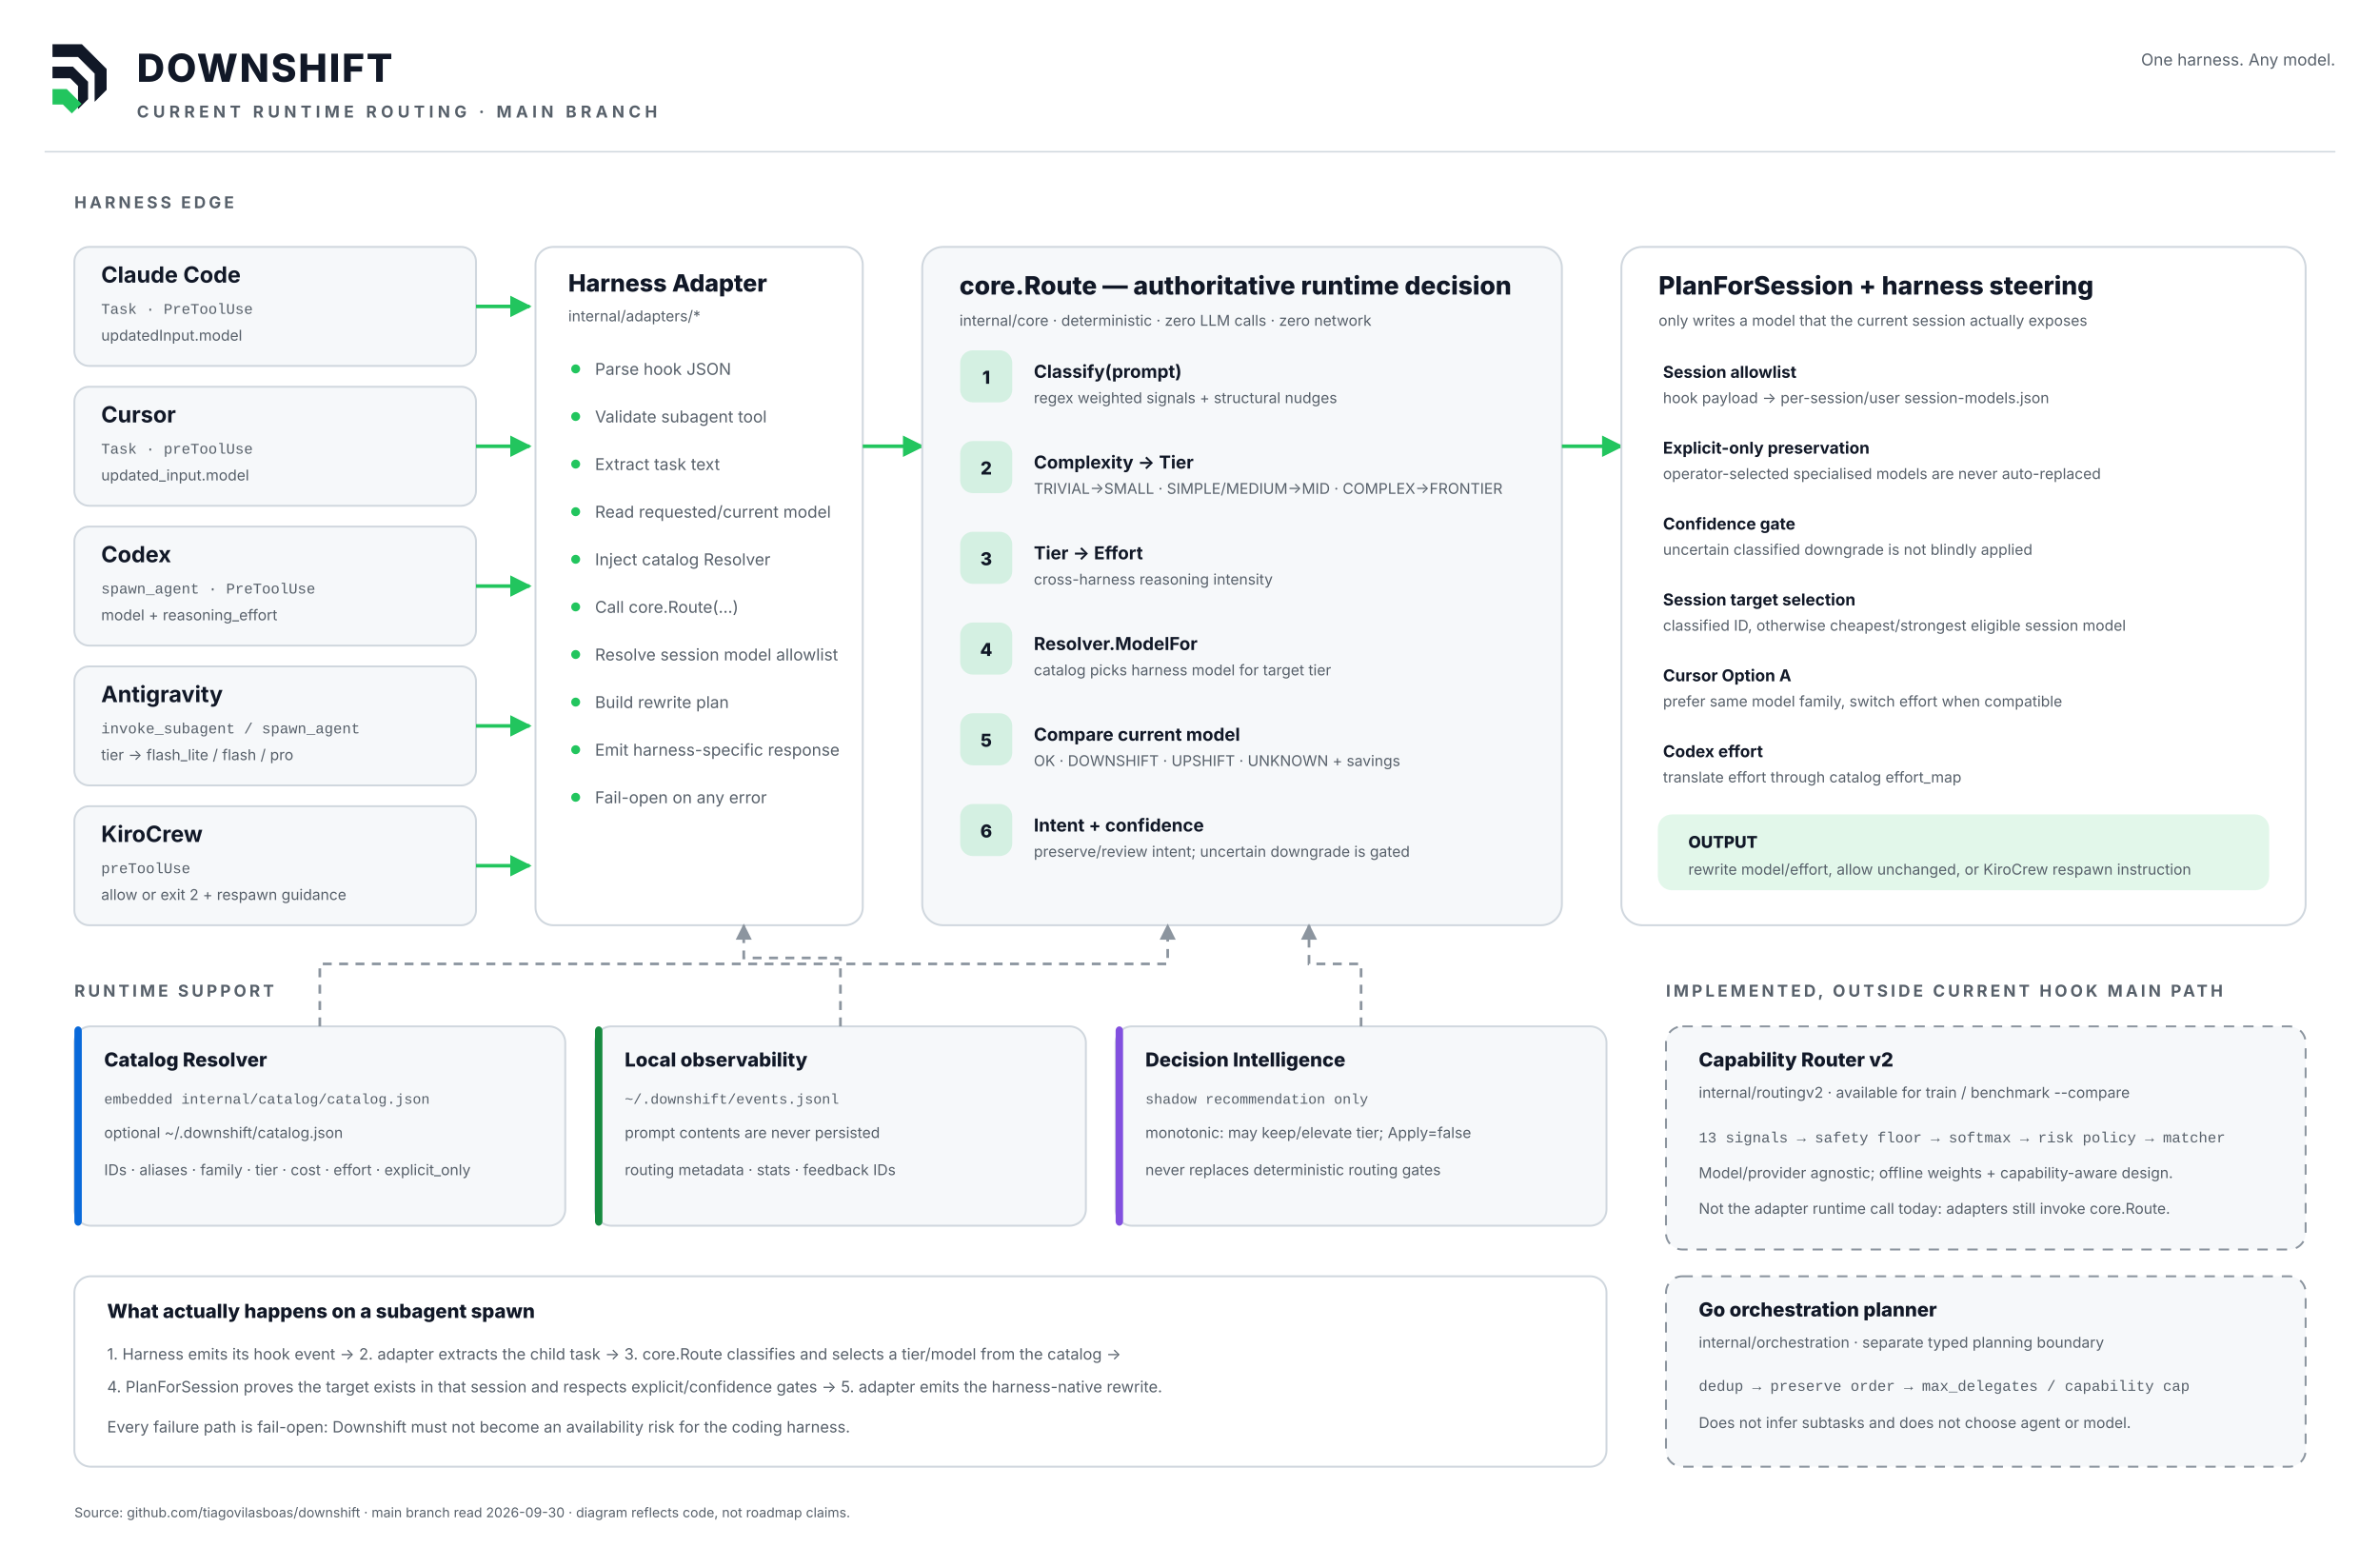
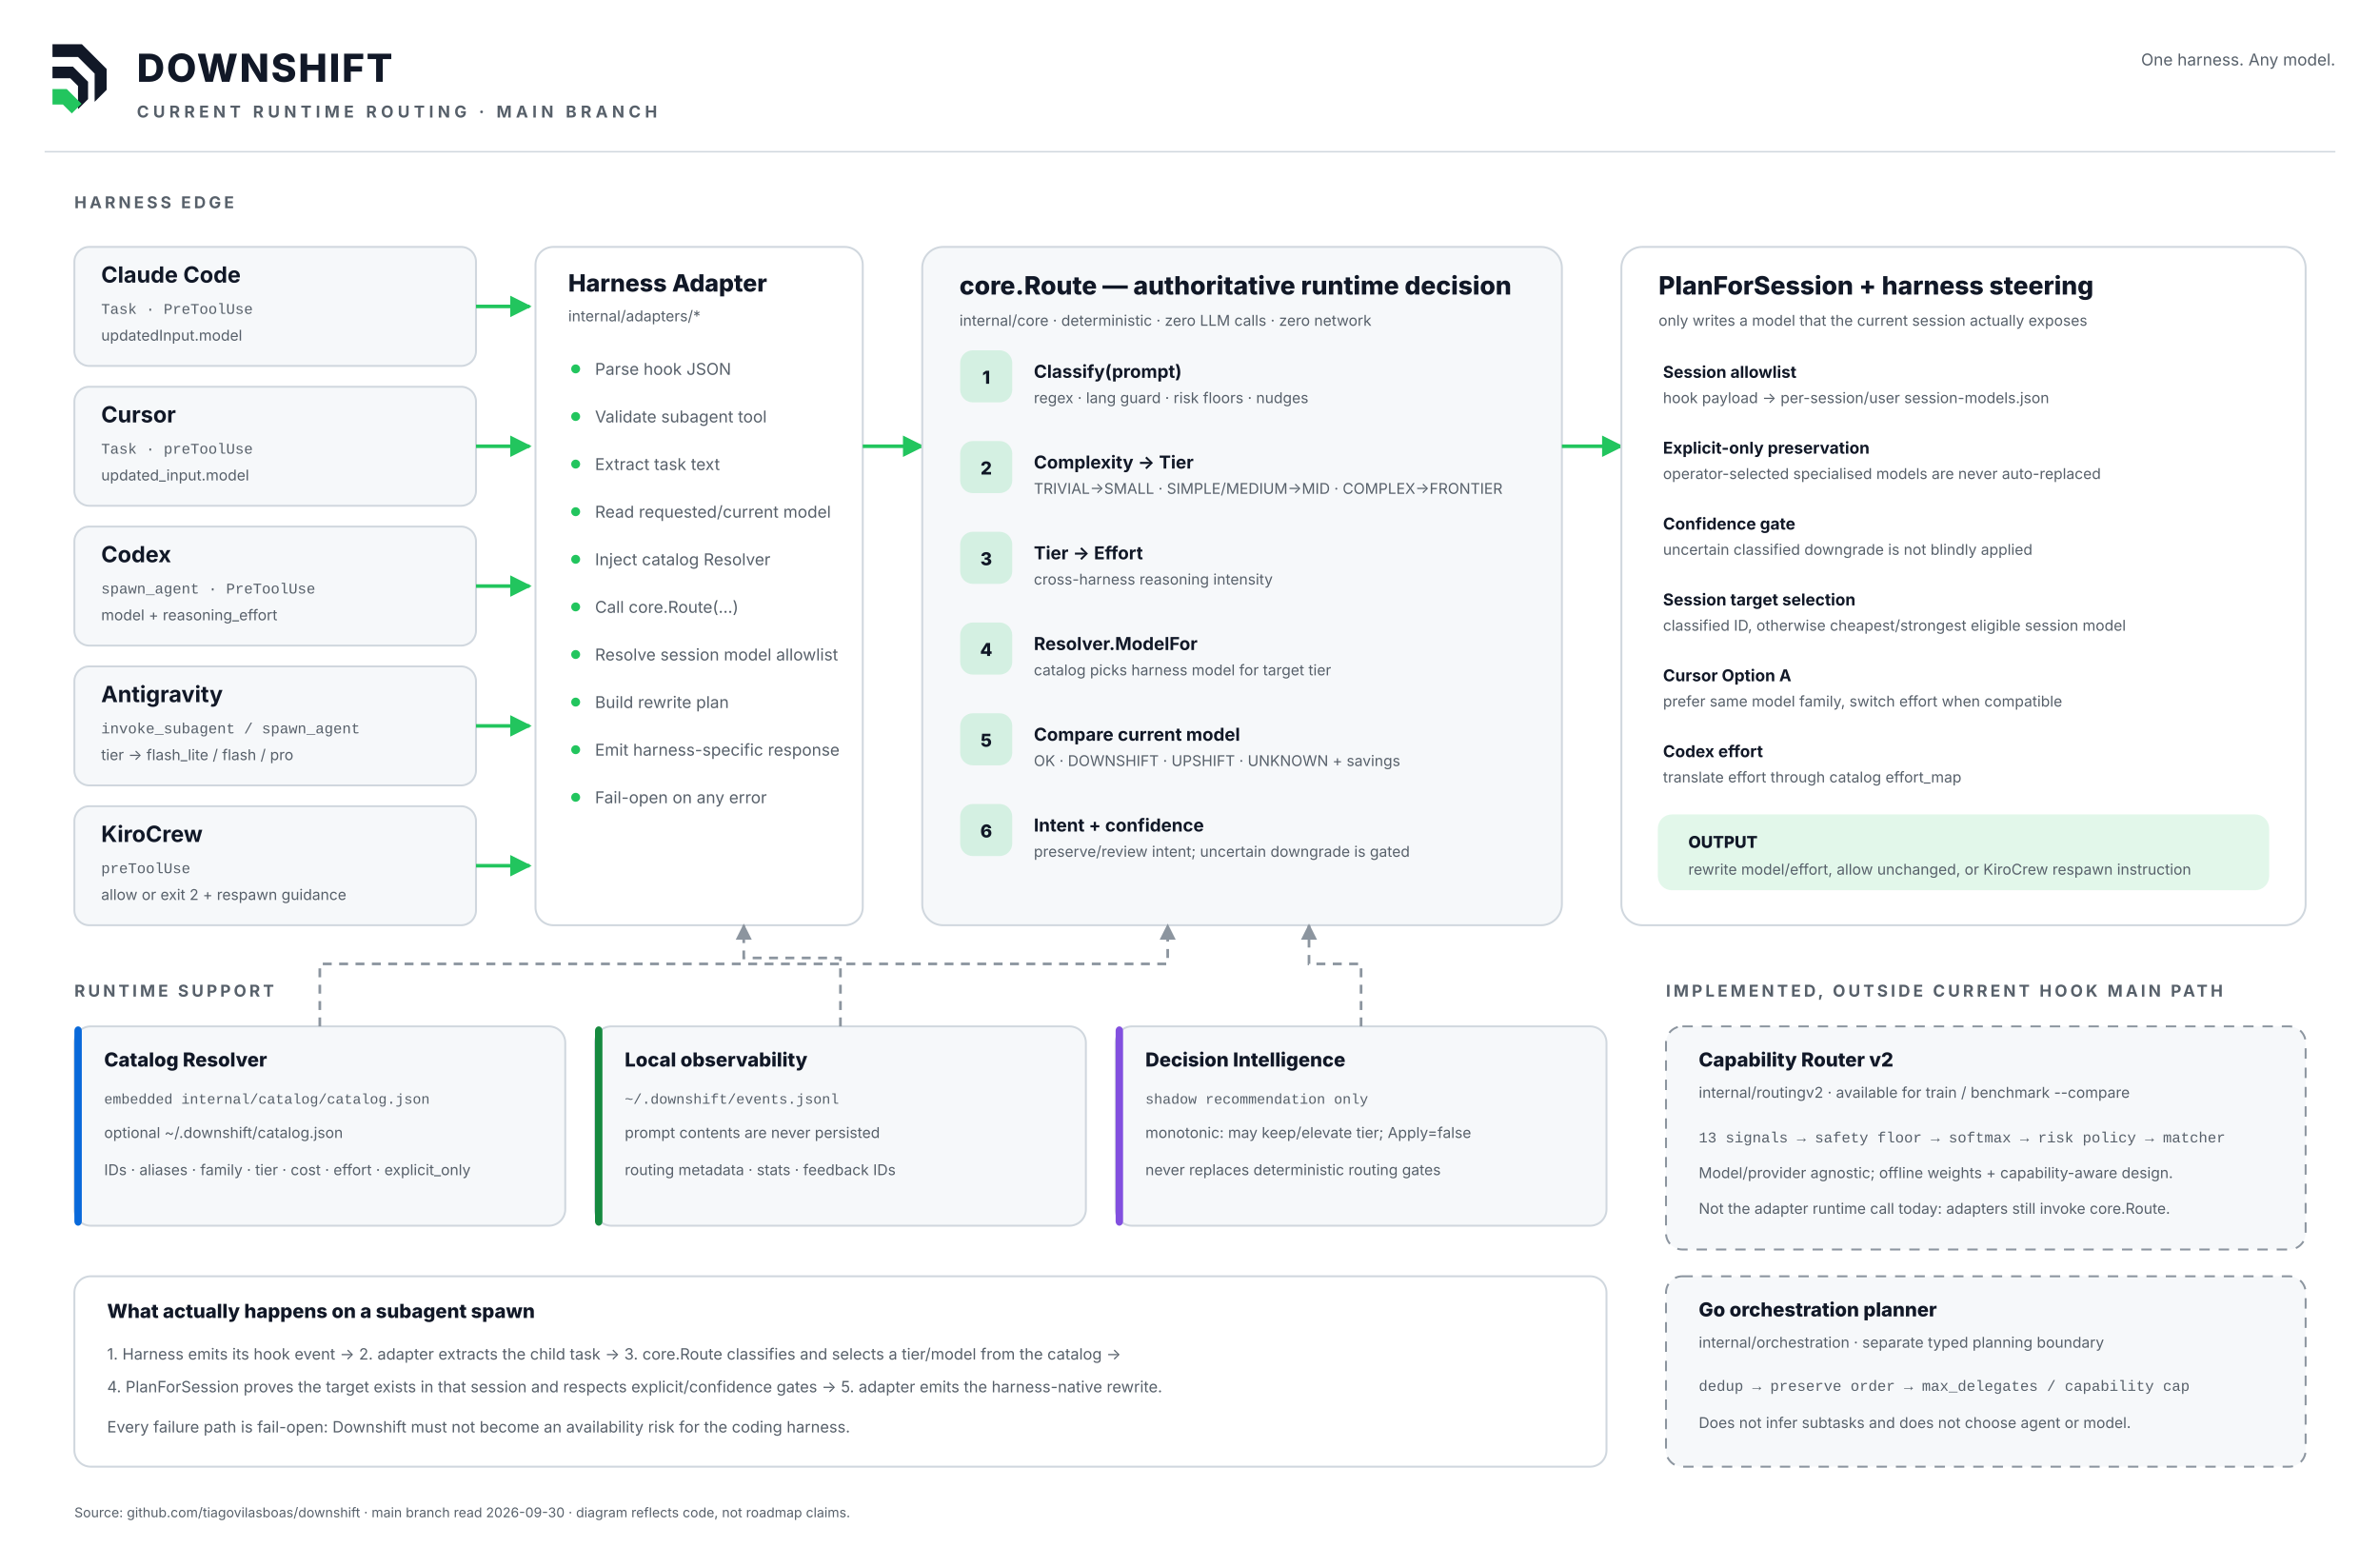
<svg xmlns="http://www.w3.org/2000/svg" width="1600" height="1040" viewBox="0 0 1600 1040" role="img" aria-labelledby="title desc">
  <defs>
    <marker id="arr" viewBox="0 0 10 10" refX="9" refY="5" markerWidth="6" markerHeight="6" orient="auto-start-reverse">
      <path d="M0 0 L10 5 L0 10 z" fill="#22C55E" />
    </marker>
    <marker id="arr-muted" viewBox="0 0 10 10" refX="9" refY="5" markerWidth="6" markerHeight="6" orient="auto-start-reverse">
      <path d="M0 0 L10 5 L0 10 z" fill="#8C959F" />
    </marker>
    <style>
    .t{font-family:Inter,ui-sans-serif,system-ui,-apple-system,'Segoe UI',sans-serif;fill:#111827}
    .m{font-family:Inter,ui-sans-serif,system-ui,-apple-system,'Segoe UI',sans-serif;fill:#57606A}
    .mono{font-family:'SFMono-Regular',Consolas,'Liberation Mono',monospace;fill:#57606A}
    .box{fill:#F6F8FA;stroke:#D0D7DE;stroke-width:1.3}
    .box2{fill:#FFFFFF;stroke:#D0D7DE;stroke-width:1.3}
    .dash{fill:#F6F8FA;stroke:#8C959F;stroke-width:1.3;stroke-dasharray:7 6}
    .arrow{fill:none;stroke:#22C55E;stroke-width:2.4;marker-end:url(#arr)}
    .arrowm{fill:none;stroke:#8C959F;stroke-width:1.8;stroke-dasharray:6 5;marker-end:url(#arr-muted)}
  </style>
  </defs>
  <g id="optional-background">
    <rect width="1600" height="1040" fill="#FFFFFF" />
  </g>
  <g transform="translate(28 24) scale(.26)">
    <path d="M28 22 H104 L168 86 V140 L137 171 V98 L94 55 H28 Z" fill="#111827" />
    <path d="M28 80 H81 L120 119 V164 L94 190 V130 L74 110 H28 Z" fill="#111827" />
    <path d="M28 138 H65 L103 176 L78 201 L55 178 H28 Z" fill="#22C55E" />
  </g>
  <text x="92" y="55" class="t" font-size="26" font-weight="800" letter-spacing="1.2">DOWNSHIFT</text>
  <text x="92" y="79" class="m" font-size="11" font-weight="700" letter-spacing="2.8">CURRENT RUNTIME ROUTING · MAIN BRANCH</text>
  <text x="1570" y="44" class="m" text-anchor="end" font-size="11">One harness. Any model.</text>
  <line x1="30" y1="102" x2="1570" y2="102" stroke="#D0D7DE" />
  <text x="50" y="140" class="m" font-size="11" font-weight="700" letter-spacing="2">HARNESS EDGE</text>
  <rect x="50" y="166" width="270" height="80" rx="10" class="box" />
  <text x="68" y="190" class="t" font-size="15" font-weight="700">Claude Code</text>
  <text x="68" y="211" class="mono" font-size="10">Task · PreToolUse</text>
  <text x="68" y="229" class="m" font-size="10">updatedInput.model</text>
  <path d="M320 206 H356" class="arrow" />
  <rect x="50" y="260" width="270" height="80" rx="10" class="box" />
  <text x="68" y="284" class="t" font-size="15" font-weight="700">Cursor</text>
  <text x="68" y="305" class="mono" font-size="10">Task · preToolUse</text>
  <text x="68" y="323" class="m" font-size="10">updated_input.model</text>
  <path d="M320 300 H356" class="arrow" />
  <rect x="50" y="354" width="270" height="80" rx="10" class="box" />
  <text x="68" y="378" class="t" font-size="15" font-weight="700">Codex</text>
  <text x="68" y="399" class="mono" font-size="10">spawn_agent · PreToolUse</text>
  <text x="68" y="417" class="m" font-size="10">model + reasoning_effort</text>
  <path d="M320 394 H356" class="arrow" />
  <rect x="50" y="448" width="270" height="80" rx="10" class="box" />
  <text x="68" y="472" class="t" font-size="15" font-weight="700">Antigravity</text>
  <text x="68" y="493" class="mono" font-size="10">invoke_subagent / spawn_agent</text>
  <text x="68" y="511" class="m" font-size="10">tier → flash_lite / flash / pro</text>
  <path d="M320 488 H356" class="arrow" />
  <rect x="50" y="542" width="270" height="80" rx="10" class="box" />
  <text x="68" y="566" class="t" font-size="15" font-weight="700">KiroCrew</text>
  <text x="68" y="587" class="mono" font-size="10">preToolUse</text>
  <text x="68" y="605" class="m" font-size="10">allow or exit 2 + respawn guidance</text>
  <path d="M320 582 H356" class="arrow" />
  <rect x="360" y="166" width="220" height="456" rx="12" class="box2" />
  <text x="382" y="196" class="t" font-size="16" font-weight="800">Harness Adapter</text>
  <text x="382" y="216" class="m" font-size="10">internal/adapters/*</text>
  <circle cx="387" cy="248" r="3" fill="#22C55E" />
  <text x="400" y="252" class="m" font-size="11">Parse hook JSON</text>
  <circle cx="387" cy="280" r="3" fill="#22C55E" />
  <text x="400" y="284" class="m" font-size="11">Validate subagent tool</text>
  <circle cx="387" cy="312" r="3" fill="#22C55E" />
  <text x="400" y="316" class="m" font-size="11">Extract task text</text>
  <circle cx="387" cy="344" r="3" fill="#22C55E" />
  <text x="400" y="348" class="m" font-size="11">Read requested/current model</text>
  <circle cx="387" cy="376" r="3" fill="#22C55E" />
  <text x="400" y="380" class="m" font-size="11">Inject catalog Resolver</text>
  <circle cx="387" cy="408" r="3" fill="#22C55E" />
  <text x="400" y="412" class="m" font-size="11">Call core.Route(...)</text>
  <circle cx="387" cy="440" r="3" fill="#22C55E" />
  <text x="400" y="444" class="m" font-size="11">Resolve session model allowlist</text>
  <circle cx="387" cy="472" r="3" fill="#22C55E" />
  <text x="400" y="476" class="m" font-size="11">Build rewrite plan</text>
  <circle cx="387" cy="504" r="3" fill="#22C55E" />
  <text x="400" y="508" class="m" font-size="11">Emit harness-specific response</text>
  <circle cx="387" cy="536" r="3" fill="#22C55E" />
  <text x="400" y="540" class="m" font-size="11">Fail-open on any error</text>
  <path d="M580 300 H620" class="arrow" />
  <rect x="620" y="166" width="430" height="456" rx="14" class="box" stroke="#22C55E" stroke-width="1.6" />
  <text x="645" y="198" class="t" font-size="17" font-weight="800">core.Route — authoritative runtime decision</text>
  <text x="645" y="219" class="m" font-size="10">internal/core · deterministic · zero LLM calls · zero network</text>
  <rect x="646" y="236" width="34" height="34" rx="8" fill="#22C55E" opacity="0.16" stroke="#22C55E" />
  <text x="663" y="258" text-anchor="middle" class="t" font-size="12" font-weight="800">1</text>
  <text x="695" y="254" class="t" font-size="12" font-weight="700">Classify(prompt)</text>
-   <text x="695" y="271" class="m" font-size="10">regex weighted signals + structural nudges</text>
+   <text x="695" y="271" class="m" font-size="10">regex · lang guard · risk floors · nudges</text>
  <rect x="646" y="297" width="34" height="34" rx="8" fill="#22C55E" opacity="0.16" stroke="#22C55E" />
  <text x="663" y="319" text-anchor="middle" class="t" font-size="12" font-weight="800">2</text>
  <text x="695" y="315" class="t" font-size="12" font-weight="700">Complexity → Tier</text>
  <text x="695" y="332" class="m" font-size="10">TRIVIAL→SMALL · SIMPLE/MEDIUM→MID · COMPLEX→FRONTIER</text>
  <rect x="646" y="358" width="34" height="34" rx="8" fill="#22C55E" opacity="0.16" stroke="#22C55E" />
  <text x="663" y="380" text-anchor="middle" class="t" font-size="12" font-weight="800">3</text>
  <text x="695" y="376" class="t" font-size="12" font-weight="700">Tier → Effort</text>
  <text x="695" y="393" class="m" font-size="10">cross-harness reasoning intensity</text>
  <rect x="646" y="419" width="34" height="34" rx="8" fill="#22C55E" opacity="0.16" stroke="#22C55E" />
  <text x="663" y="441" text-anchor="middle" class="t" font-size="12" font-weight="800">4</text>
  <text x="695" y="437" class="t" font-size="12" font-weight="700">Resolver.ModelFor</text>
  <text x="695" y="454" class="m" font-size="10">catalog picks harness model for target tier</text>
  <rect x="646" y="480" width="34" height="34" rx="8" fill="#22C55E" opacity="0.16" stroke="#22C55E" />
  <text x="663" y="502" text-anchor="middle" class="t" font-size="12" font-weight="800">5</text>
  <text x="695" y="498" class="t" font-size="12" font-weight="700">Compare current model</text>
  <text x="695" y="515" class="m" font-size="10">OK · DOWNSHIFT · UPSHIFT · UNKNOWN + savings</text>
  <rect x="646" y="541" width="34" height="34" rx="8" fill="#22C55E" opacity="0.16" stroke="#22C55E" />
  <text x="663" y="563" text-anchor="middle" class="t" font-size="12" font-weight="800">6</text>
  <text x="695" y="559" class="t" font-size="12" font-weight="700">Intent + confidence</text>
  <text x="695" y="576" class="m" font-size="10">preserve/review intent; uncertain downgrade is gated</text>
  <path d="M1050 300 H1090" class="arrow" />
  <rect x="1090" y="166" width="460" height="456" rx="14" class="box2" />
  <text x="1115" y="198" class="t" font-size="17" font-weight="800">PlanForSession + harness steering</text>
  <text x="1115" y="219" class="m" font-size="10">only writes a model that the current session actually exposes</text>
  <text x="1118" y="254" class="t" font-size="11" font-weight="700">Session allowlist</text>
  <text x="1118" y="271" class="m" font-size="10">hook payload → per-session/user session-models.json</text>
  <text x="1118" y="305" class="t" font-size="11" font-weight="700">Explicit-only preservation</text>
  <text x="1118" y="322" class="m" font-size="10">operator-selected specialised models are never auto-replaced</text>
  <text x="1118" y="356" class="t" font-size="11" font-weight="700">Confidence gate</text>
  <text x="1118" y="373" class="m" font-size="10">uncertain classified downgrade is not blindly applied</text>
  <text x="1118" y="407" class="t" font-size="11" font-weight="700">Session target selection</text>
  <text x="1118" y="424" class="m" font-size="10">classified ID, otherwise cheapest/strongest eligible session model</text>
  <text x="1118" y="458" class="t" font-size="11" font-weight="700">Cursor Option A</text>
  <text x="1118" y="475" class="m" font-size="10">prefer same model family, switch effort when compatible</text>
  <text x="1118" y="509" class="t" font-size="11" font-weight="700">Codex effort</text>
  <text x="1118" y="526" class="m" font-size="10">translate effort through catalog effort_map</text>
  <rect x="1115" y="548" width="410" height="50" rx="9" fill="#22C55E" opacity="0.13" stroke="#22C55E" />
  <text x="1135" y="570" class="t" font-size="11" font-weight="800">OUTPUT</text>
  <text x="1135" y="588" class="m" font-size="10">rewrite model/effort, allow unchanged, or KiroCrew respawn instruction</text>
  <text x="50" y="670" class="m" font-size="11" font-weight="700" letter-spacing="2">RUNTIME SUPPORT</text>
  <rect x="50" y="690" width="330" height="134" rx="11" class="box" />
  <rect x="50" y="690" width="5" height="134" rx="3" fill="#0969DA" />
  <text x="70" y="717" class="t" font-size="13" font-weight="800">Catalog Resolver</text>
  <text x="70" y="742" class="mono" font-size="9.6">embedded internal/catalog/catalog.json</text>
  <text x="70" y="765" class="m" font-size="10">optional ~/.downshift/catalog.json</text>
  <text x="70" y="790" class="m" font-size="10">IDs · aliases · family · tier · cost · effort · explicit_only</text>
  <rect x="400" y="690" width="330" height="134" rx="11" class="box" />
  <rect x="400" y="690" width="5" height="134" rx="3" fill="#168A3F" />
  <text x="420" y="717" class="t" font-size="13" font-weight="800">Local observability</text>
  <text x="420" y="742" class="mono" font-size="9.6">~/.downshift/events.jsonl</text>
  <text x="420" y="765" class="m" font-size="10">prompt contents are never persisted</text>
  <text x="420" y="790" class="m" font-size="10">routing metadata · stats · feedback IDs</text>
  <rect x="750" y="690" width="330" height="134" rx="11" class="box" />
  <rect x="750" y="690" width="5" height="134" rx="3" fill="#8250DF" />
  <text x="770" y="717" class="t" font-size="13" font-weight="800">Decision Intelligence</text>
  <text x="770" y="742" class="mono" font-size="9.6">shadow recommendation only</text>
  <text x="770" y="765" class="m" font-size="10">monotonic: may keep/elevate tier; Apply=false</text>
  <text x="770" y="790" class="m" font-size="10">never replaces deterministic routing gates</text>
  <path d="M215 690 V648 H785 V622" class="arrowm" />
  <path d="M565 690 V644 H500 V622" class="arrowm" />
  <path d="M915 690 V648 H880 V622" class="arrowm" />
  <text x="1120" y="670" class="m" font-size="11" font-weight="700" letter-spacing="2">IMPLEMENTED, OUTSIDE CURRENT HOOK MAIN PATH</text>
  <rect x="1120" y="690" width="430" height="150" rx="11" class="dash" />
  <text x="1142" y="717" class="t" font-size="13" font-weight="800">Capability Router v2</text>
  <text x="1142" y="738" class="m" font-size="10">internal/routingv2 · available for train / benchmark --compare</text>
  <text x="1142" y="768" class="mono" font-size="10">13 signals → safety floor → softmax → risk policy → matcher</text>
  <text x="1142" y="792" class="m" font-size="10">Model/provider agnostic; offline weights + capability-aware design.</text>
  <text x="1142" y="816" class="m" font-size="10">Not the adapter runtime call today: adapters still invoke core.Route.</text>
  <rect x="1120" y="858" width="430" height="128" rx="11" class="dash" />
  <text x="1142" y="885" class="t" font-size="13" font-weight="800">Go orchestration planner</text>
  <text x="1142" y="906" class="m" font-size="10">internal/orchestration · separate typed planning boundary</text>
  <text x="1142" y="935" class="mono" font-size="10">dedup → preserve order → max_delegates / capability cap</text>
  <text x="1142" y="960" class="m" font-size="10">Does not infer subtasks and does not choose agent or model.</text>
  <rect x="50" y="858" width="1030" height="128" rx="11" class="box2" />
  <text x="72" y="886" class="t" font-size="13" font-weight="800">What actually happens on a subagent spawn</text>
  <text x="72" y="914" class="m" font-size="10.5">1. Harness emits its hook event → 2. adapter extracts the child task → 3. core.Route classifies and selects a tier/model from the catalog →</text>
  <text x="72" y="936" class="m" font-size="10.5">4. PlanForSession proves the target exists in that session and respects explicit/confidence gates → 5. adapter emits the harness-native rewrite.</text>
  <text x="72" y="963" class="m" font-size="10.5">Every failure path is fail-open: Downshift must not become an availability risk for the coding harness.</text>
  <text x="50" y="1020" class="m" font-size="9">Source: github.com/tiagovilasboas/downshift · main branch read 2026-09-30 · diagram reflects code, not roadmap claims.</text>
</svg>
